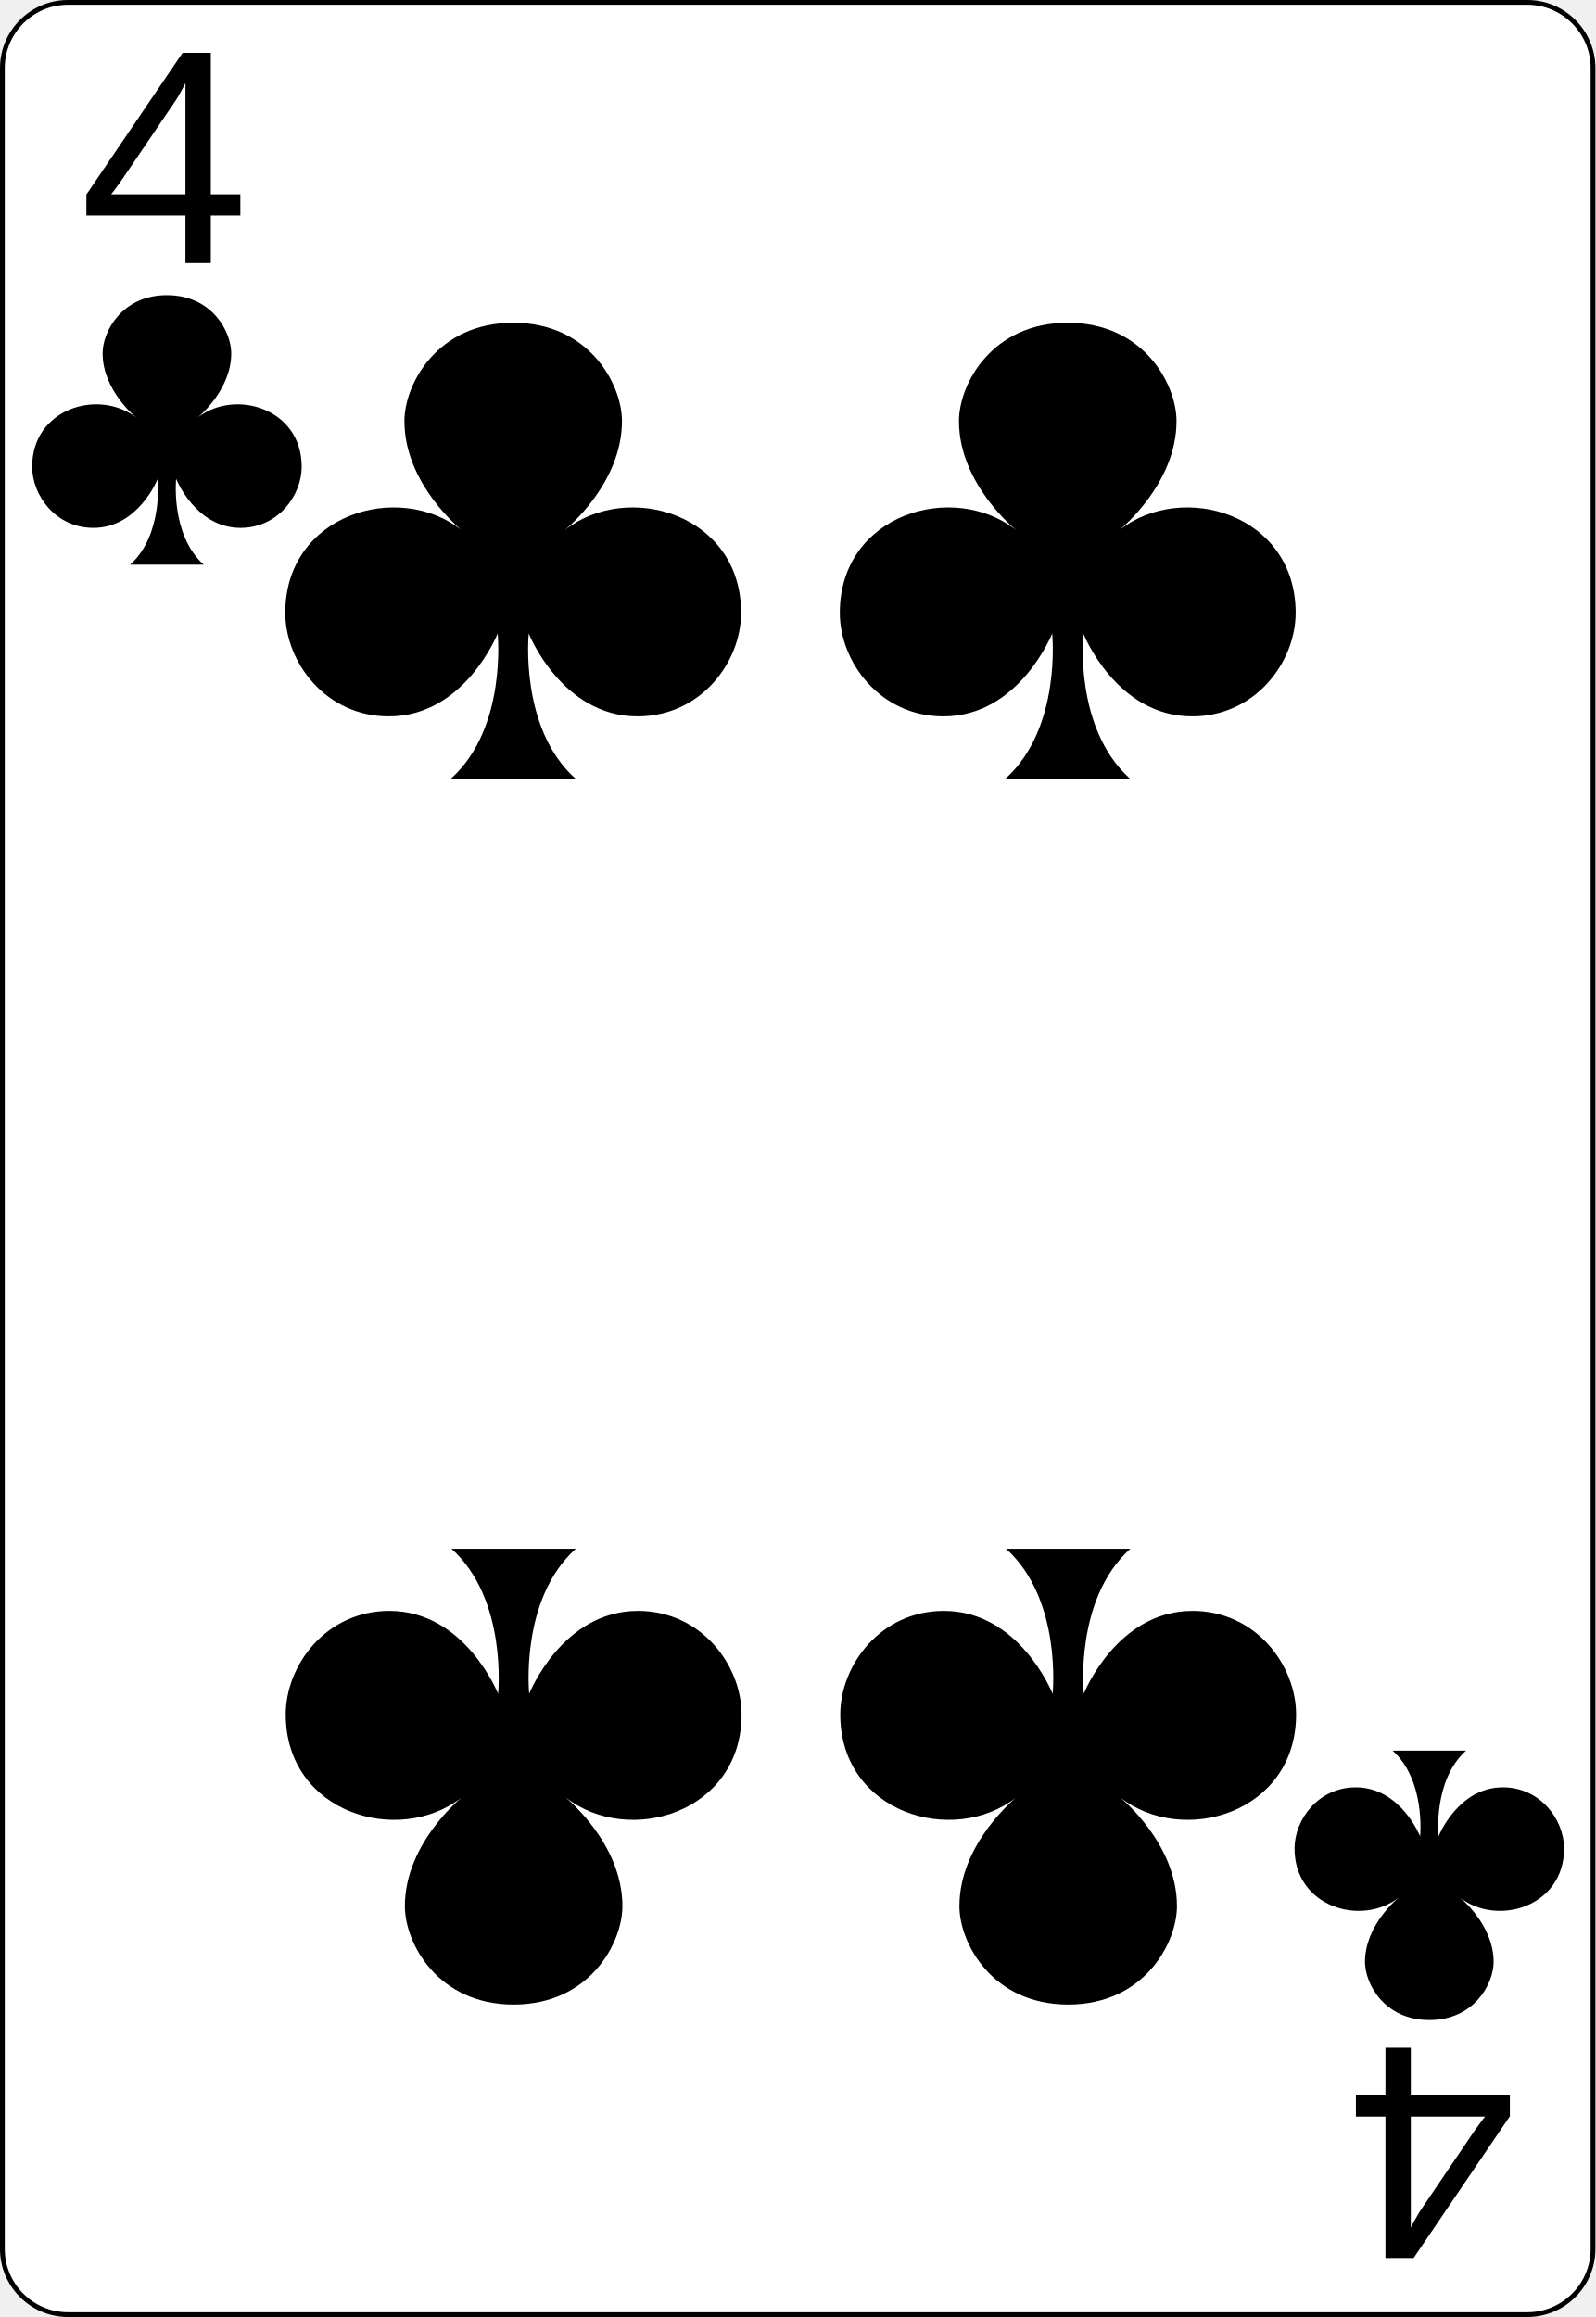
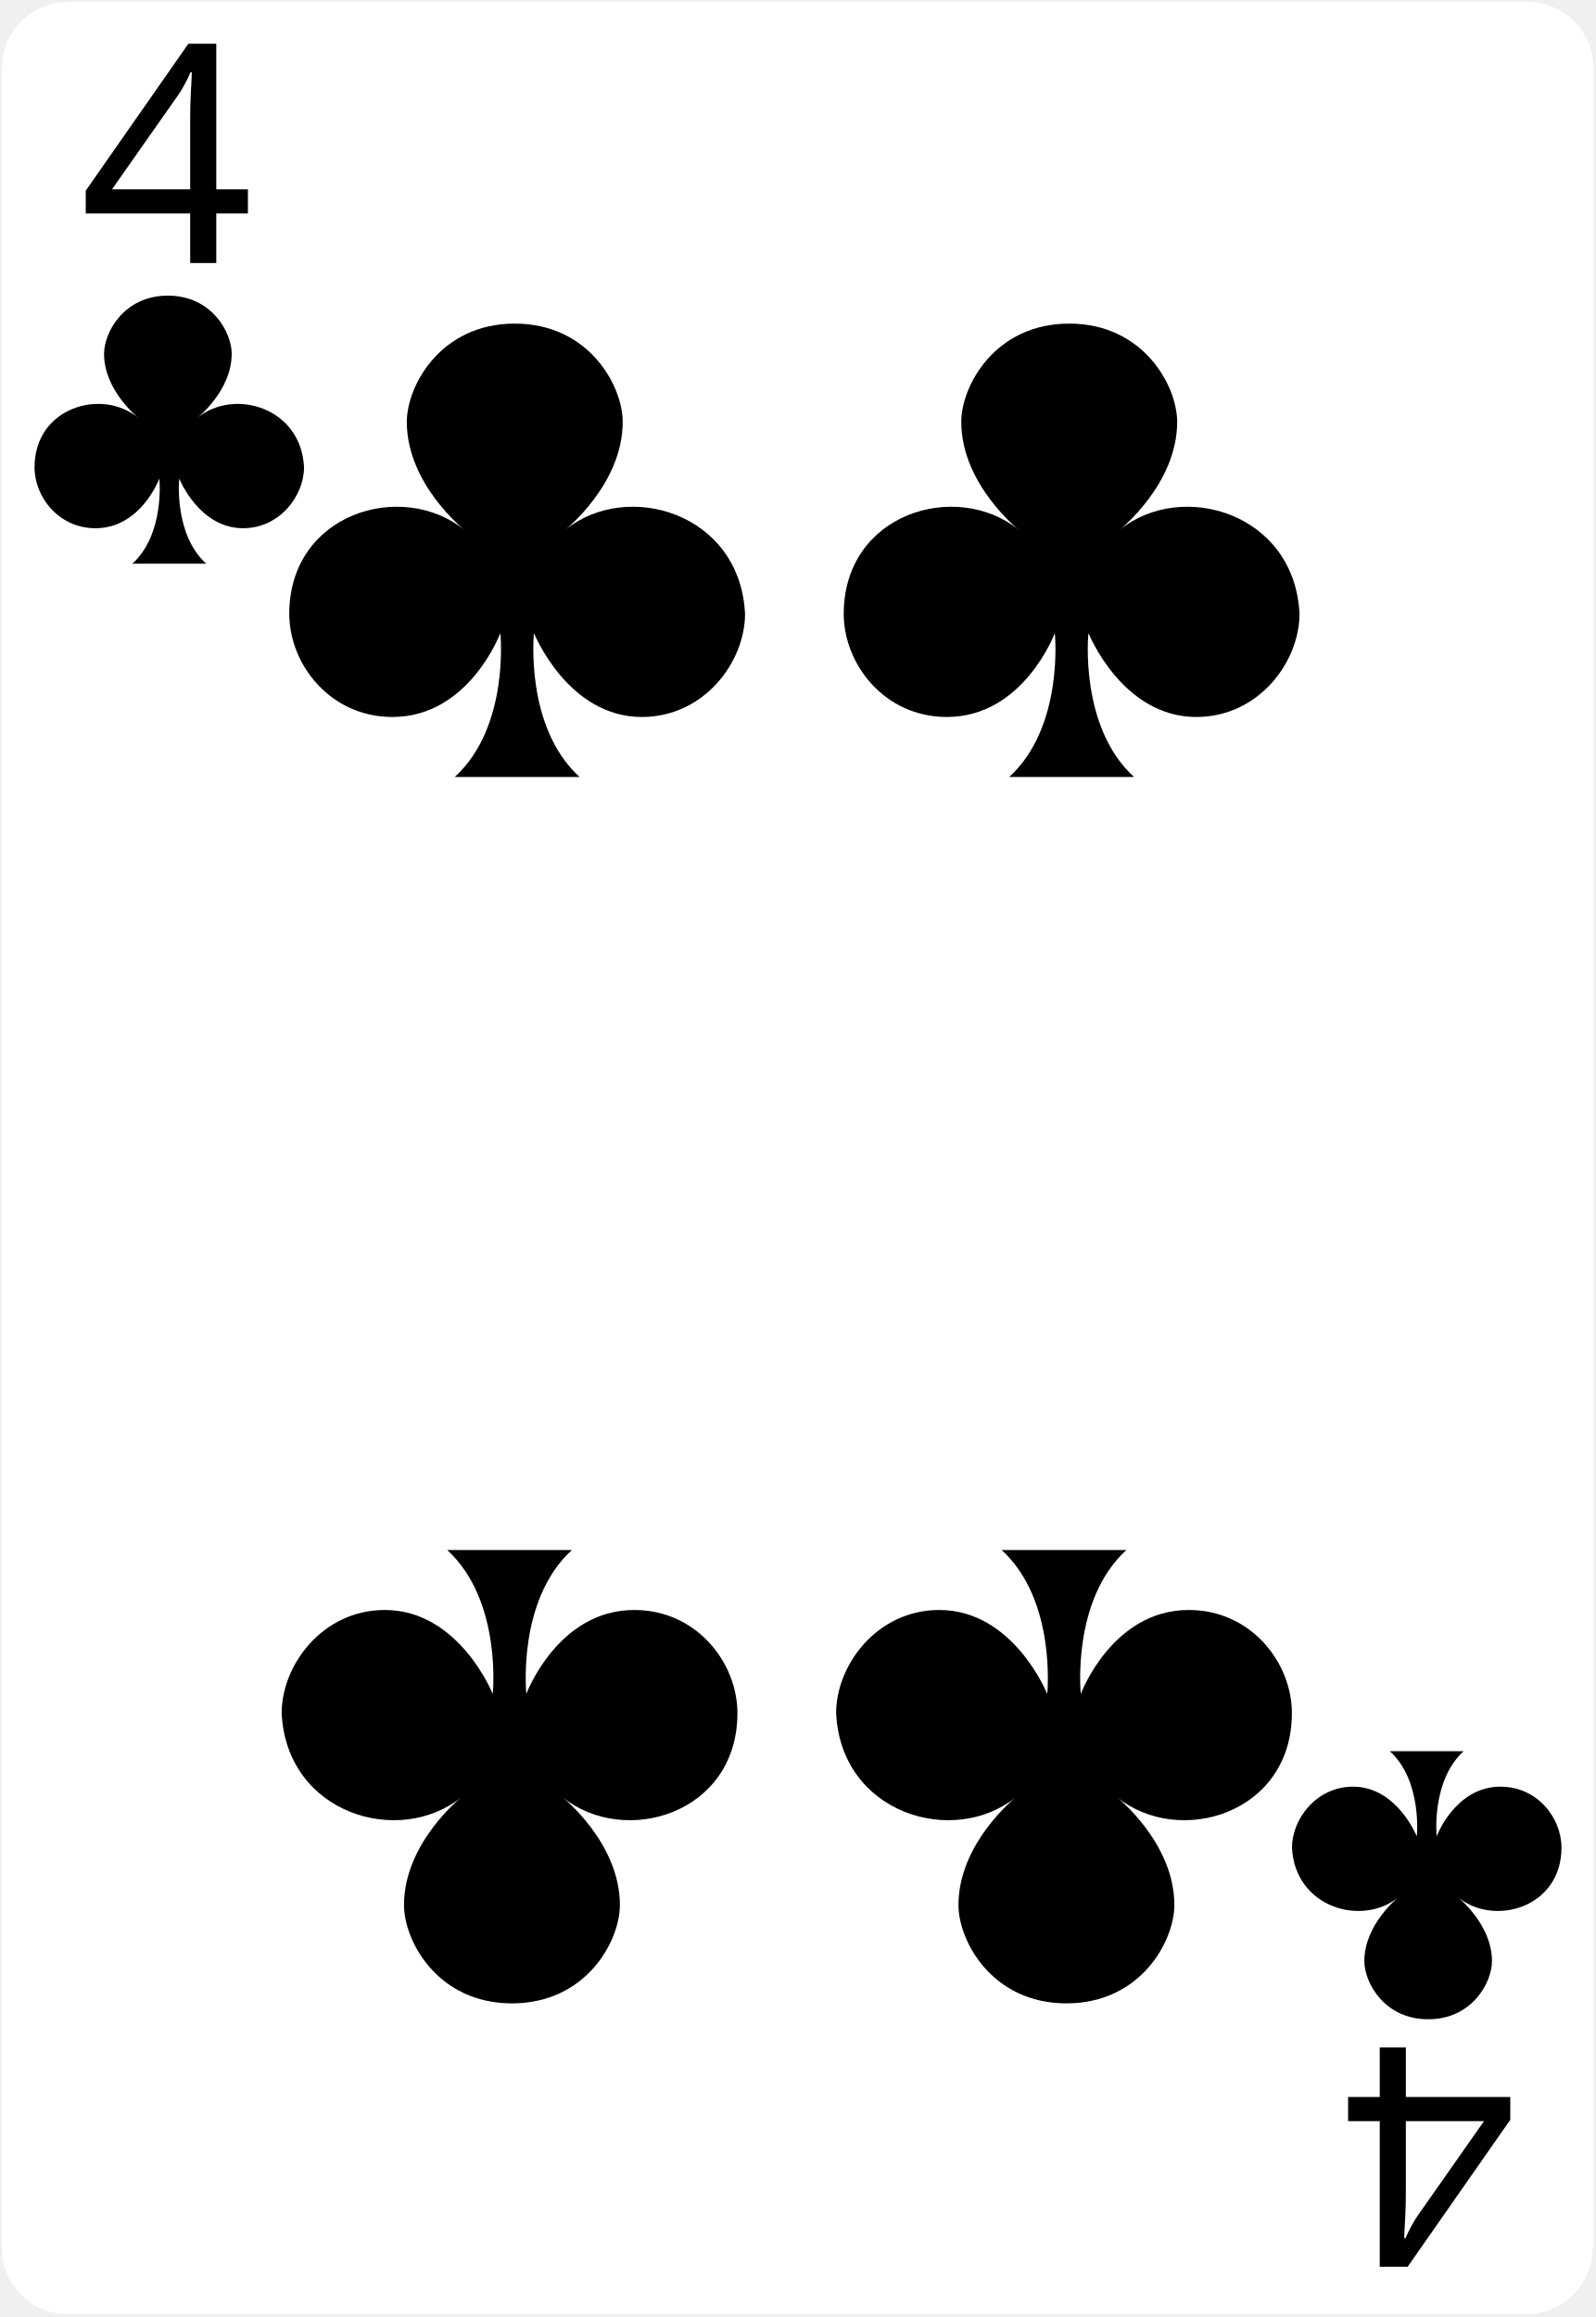
- <svg xmlns="http://www.w3.org/2000/svg" xmlns:xlink="http://www.w3.org/1999/xlink" width="167.087pt" height="242.667pt" viewBox="0 0 167.087 242.667" xml:space="preserve" id="svg2" version="1.1">
-   <defs id="defs41">
-     <radialGradient xlink:href="#linearGradient2984" id="radialGradient3760" cx="48.231" cy="18.138" fx="48.231" fy="18.138" r="9.5" gradientUnits="userSpaceOnUse" gradientTransform="matrix(-1.560526,0.01828294,-0.02684055,-2.290953,123.9838,58.80911)" />
-     <linearGradient id="linearGradient2984">
-       <stop style="stop-color:#000000;stop-opacity:1;" offset="0" id="stop2986" />
-       <stop style="stop-color:#000000;stop-opacity:0.656;" offset="1" id="stop2988" />
-     </linearGradient>
-     <radialGradient xlink:href="#linearGradient3784" id="radialGradient3792" cx="171.487" cy="511.223" fx="171.487" fy="511.223" r="81.903" gradientTransform="matrix(1.152989,-0.6739155,0.3948202,0.6754904,-233.6326,270.4008)" gradientUnits="userSpaceOnUse" />
-     <linearGradient id="linearGradient3784">
-       <stop style="stop-color:#ffffff;stop-opacity:0.534;" offset="0" id="stop3786" />
-       <stop style="stop-color:#000000;stop-opacity:0;" offset="1" id="stop3788" />
-     </linearGradient>
-     <radialGradient r="81.903" fy="511.223" fx="171.487" cy="511.223" cx="171.487" gradientTransform="matrix(1.152989,-0.6739155,0.3948202,0.6754904,-233.6326,270.4008)" gradientUnits="userSpaceOnUse" id="radialGradient3855" xlink:href="#linearGradient3784-4" />
-     <linearGradient id="linearGradient3784-4">
-       <stop style="stop-color:#ffffff;stop-opacity:0.519;" offset="0" id="stop3786-8" />
-       <stop style="stop-color:#000000;stop-opacity:0;" offset="1" id="stop3788-6" />
-     </linearGradient>
-     <radialGradient r="81.903" fy="461.841" fx="181.694" cy="461.841" cx="181.694" gradientTransform="matrix(1.152989,-0.6739155,0.3948202,0.6754904,-233.6326,270.4008)" gradientUnits="userSpaceOnUse" id="radialGradient3916" xlink:href="#linearGradient3784-3" />
-     <linearGradient id="linearGradient3784-3">
-       <stop style="stop-color:#ffffff;stop-opacity:0.702;" offset="0" id="stop3786-86" />
-       <stop style="stop-color:#000000;stop-opacity:0;" offset="1" id="stop3788-2" />
-     </linearGradient>
-   </defs>
-   <g id="Layer_x0020_1" style="fill-rule:nonzero;clip-rule:nonzero;stroke:#000000;stroke-miterlimit:4;">
-     <path style="fill:#FFFFFF;stroke-width:0.5;" d="M166.837,235.548c0,3.777-3.087,6.869-6.871,6.869H7.111c-3.775,0-6.861-3.092-6.861-6.869V7.12C0.25,3.343,3.336,0.25,7.111,0.25h152.855    c3.784,0,6.871,3.093,6.871,6.87v228.428z" id="path5" />
-     <g style="stroke:none;" id="g7">
+ <svg xmlns="http://www.w3.org/2000/svg" version="1.1" id="svg2" x="0px" y="0px" viewBox="0 0 167.1 242.7" style="enable-background:new 0 0 167.1 242.7;" xml:space="preserve">
+   <style type="text/css">
+ 	.st0{fill:#FFFFFF;}
+ 	.st1{font-family:'ArialMT';}
+ 	.st2{font-size:32px;}
+ </style>
+   <g id="Layer_x0020_1">
+     <path id="path5" class="st0" d="M166.8,235.5c0,3.8-3.1,6.9-6.9,6.9H7.1c-3.8,0-6.9-3.1-6.9-6.9V7.1c0-3.8,3.1-6.9,6.9-6.9H160   c3.8,0,6.9,3.1,6.9,6.9V235.5z" />
+     <g id="g7">
      <g id="g9">
- 				
- 			</g>
+ 		</g>
    </g>
    <g id="g15">
- 			
+ 	</g>
+     <g id="g19">
+ 	</g>
+     <g id="g23">
+       <g id="g25">
		</g>
-     <g id="g19">
- 			
+     </g>
+     <g id="g31">
+       <g id="g33">
		</g>
-     <g style="stroke:none;" id="g23">
-       <g id="g25">
- 				
- 			</g>
-     </g>
-     <g style="stroke:none;" id="g31">
-       <g id="g33">
- 				
- 			</g>
    </g>
  </g>
-   <text xml:space="preserve" style="font-size:32px;font-style:normal;font-weight:normal;line-height:125%;letter-spacing:0px;word-spacing:0px;fill:#000000;fill-opacity:1;stroke:none;font-family:Bitstream Vera Sans" x="8.311" y="27.548" id="text3788">
-     <tspan id="tspan3790" x="8.311" y="27.548" style="font-style:normal;font-variant:normal;font-weight:normal;font-stretch:normal;font-family:Arial;-inkscape-font-specification:Arial">4</tspan>
-   </text>
-   <g transform="matrix(1.485651,0,0,1.485651,-54.02466,10.01807)" id="layer1-1-4">
-     <path id="cl-9" d="m 50.291,22.698 c 0,0 2.375,-1.9 2.375,-4.534 0,-1.542 -1.369,-4.102 -4.534,-4.102 -3.165,0 -4.534,2.561 -4.534,4.102 0,2.634 2.375,4.534 2.375,4.534 -2.638,-2.055 -7.341,-0.652 -7.341,3.455 0,2.056 1.68,4.318 4.318,4.318 3.165,0 4.534,-3.455 4.534,-3.455 0,0 0.402,3.938 -1.943,6.046 h 5.182 c -2.345,-2.107 -1.943,-6.046 -1.943,-6.046 0,0 1.369,3.455 4.534,3.455 2.639,0 4.318,-2.263 4.318,-4.318 0,-4.107 -4.703,-5.51 -7.341,-3.455 z" style="fill:#000000" />
+   <text transform="matrix(1 0 0 1 8.3105 27.5484)" class="st1 st2">4</text>
+   <g id="layer1-1-4" transform="matrix(1.485651,0,0,1.485651,-54.02466,10.01807)">
+     <path id="cl-9" d="M50.3,22.7c0,0,2.4-1.9,2.4-4.5c0-1.5-1.4-4.1-4.5-4.1s-4.5,2.6-4.5,4.1   c0,2.6,2.4,4.5,2.4,4.5c-2.6-2.1-7.3-0.7-7.3,3.5c0,2.1,1.7,4.3,4.3,4.3c3.2,0,4.5-3.5,4.5-3.5s0.4,3.9-1.9,6h5.2   c-2.3-2.1-1.9-6-1.9-6s1.4,3.5,4.5,3.5c2.6,0,4.3-2.3,4.3-4.3C57.6,22,52.9,20.6,50.3,22.7z" />
  </g>
-   <text xml:space="preserve" style="font-size:32px;font-style:normal;font-weight:normal;line-height:125%;letter-spacing:0px;word-spacing:0px;fill:#000000;fill-opacity:1;stroke:none;font-family:Bitstream Vera Sans" x="-158.864" y="-214.467" id="text3788-8" transform="scale(-1,-1)">
-     <tspan id="tspan3790-7" x="-158.864" y="-214.467" style="font-style:normal;font-variant:normal;font-weight:normal;font-stretch:normal;font-family:Arial;-inkscape-font-specification:Arial">4</tspan>
-   </text>
-   <g transform="matrix(-1.485651,0,0,-1.485651,221.1992,232.4618)" id="layer1-1-4-1">
-     <path id="cl-9-7" d="m 50.291,22.698 c 0,0 2.375,-1.9 2.375,-4.534 0,-1.542 -1.369,-4.102 -4.534,-4.102 -3.165,0 -4.534,2.561 -4.534,4.102 0,2.634 2.375,4.534 2.375,4.534 -2.638,-2.055 -7.341,-0.652 -7.341,3.455 0,2.056 1.68,4.318 4.318,4.318 3.165,0 4.534,-3.455 4.534,-3.455 0,0 0.402,3.938 -1.943,6.046 h 5.182 c -2.345,-2.107 -1.943,-6.046 -1.943,-6.046 0,0 1.369,3.455 4.534,3.455 2.639,0 4.318,-2.263 4.318,-4.318 0,-4.107 -4.703,-5.51 -7.341,-3.455 z" style="fill:#000000" />
+   <text transform="matrix(-1 0 0 -1 158.8643 214.4668)" class="st1 st2">4</text>
+   <g id="layer1-1-4-1" transform="matrix(-1.485651,0,0,-1.485651,221.1992,232.4618)">
+     <path id="cl-9-7" d="M50.3,22.7c0,0,2.4-1.9,2.4-4.5c0-1.5-1.4-4.1-4.5-4.1s-4.5,2.6-4.5,4.1   c0,2.6,2.4,4.5,2.4,4.5c-2.6-2.1-7.3-0.7-7.3,3.5c0,2.1,1.7,4.3,4.3,4.3c3.2,0,4.5-3.5,4.5-3.5s0.4,3.9-1.9,6h5.2   c-2.3-2.1-1.9-6-1.9-6s1.4,3.5,4.5,3.5c2.6,0,4.3-2.3,4.3-4.3C57.6,22,52.9,20.6,50.3,22.7z" />
  </g>
-   <g transform="matrix(2.512578,0,0,2.512578,-67.18839,-1.531116)" id="layer1-1-4-8">
-     <path id="cl-9-8" d="m 50.291,22.698 c 0,0 2.375,-1.9 2.375,-4.534 0,-1.542 -1.369,-4.102 -4.534,-4.102 -3.165,0 -4.534,2.561 -4.534,4.102 0,2.634 2.375,4.534 2.375,4.534 -2.638,-2.055 -7.341,-0.652 -7.341,3.455 0,2.056 1.68,4.318 4.318,4.318 3.165,0 4.534,-3.455 4.534,-3.455 0,0 0.402,3.938 -1.943,6.046 h 5.182 c -2.345,-2.107 -1.943,-6.046 -1.943,-6.046 0,0 1.369,3.455 4.534,3.455 2.639,0 4.318,-2.263 4.318,-4.318 0,-4.107 -4.703,-5.51 -7.341,-3.455 z" style="fill:#000000" />
+   <g id="layer1-1-4-8" transform="matrix(2.512578,0,0,2.512578,-67.18839,-1.531116)">
+     <path id="cl-9-8" d="M50.3,22.7c0,0,2.4-1.9,2.4-4.5c0-1.5-1.4-4.1-4.5-4.1s-4.5,2.6-4.5,4.1   c0,2.6,2.4,4.5,2.4,4.5c-2.6-2.1-7.3-0.7-7.3,3.5c0,2.1,1.7,4.3,4.3,4.3c3.2,0,4.5-3.5,4.5-3.5s0.4,3.9-1.9,6h5.2   c-2.3-2.1-1.9-6-1.9-6s1.4,3.5,4.5,3.5c2.6,0,4.3-2.3,4.3-4.3C57.6,22,52.9,20.6,50.3,22.7z" />
  </g>
-   <g transform="matrix(-2.512578,0,0,-2.512578,174.7295,245.2751)" id="layer1-1-4-8-0">
-     <path id="cl-9-8-6" d="m 50.291,22.698 c 0,0 2.375,-1.9 2.375,-4.534 0,-1.542 -1.369,-4.102 -4.534,-4.102 -3.165,0 -4.534,2.561 -4.534,4.102 0,2.634 2.375,4.534 2.375,4.534 -2.638,-2.055 -7.341,-0.652 -7.341,3.455 0,2.056 1.68,4.318 4.318,4.318 3.165,0 4.534,-3.455 4.534,-3.455 0,0 0.402,3.938 -1.943,6.046 h 5.182 c -2.345,-2.107 -1.943,-6.046 -1.943,-6.046 0,0 1.369,3.455 4.534,3.455 2.639,0 4.318,-2.263 4.318,-4.318 0,-4.107 -4.703,-5.51 -7.341,-3.455 z" style="fill:#000000" />
+   <g id="layer1-1-4-8-0" transform="matrix(-2.512578,0,0,-2.512578,174.7295,245.2751)">
+     <path id="cl-9-8-6" d="M50.3,22.7c0,0,2.4-1.9,2.4-4.5c0-1.5-1.4-4.1-4.5-4.1s-4.5,2.6-4.5,4.1   c0,2.6,2.4,4.5,2.4,4.5c-2.6-2.1-7.3-0.7-7.3,3.5c0,2.1,1.7,4.3,4.3,4.3c3.2,0,4.5-3.5,4.5-3.5s0.4,3.9-1.9,6h5.2   c-2.3-2.1-1.9-6-1.9-6s1.4,3.5,4.5,3.5c2.6,0,4.3-2.3,4.3-4.3C57.6,22,52.9,20.6,50.3,22.7z" />
  </g>
-   <g transform="matrix(2.512578,0,0,2.512578,-9.111586,-1.531113)" id="layer1-1-4-8-2">
-     <path id="cl-9-8-66" d="m 50.291,22.698 c 0,0 2.375,-1.9 2.375,-4.534 0,-1.542 -1.369,-4.102 -4.534,-4.102 -3.165,0 -4.534,2.561 -4.534,4.102 0,2.634 2.375,4.534 2.375,4.534 -2.638,-2.055 -7.341,-0.652 -7.341,3.455 0,2.056 1.68,4.318 4.318,4.318 3.165,0 4.534,-3.455 4.534,-3.455 0,0 0.402,3.938 -1.943,6.046 h 5.182 c -2.345,-2.107 -1.943,-6.046 -1.943,-6.046 0,0 1.369,3.455 4.534,3.455 2.639,0 4.318,-2.263 4.318,-4.318 0,-4.107 -4.703,-5.51 -7.341,-3.455 z" style="fill:#000000" />
+   <g id="layer1-1-4-8-2" transform="matrix(2.512578,0,0,2.512578,-9.111586,-1.531113)">
+     <path id="cl-9-8-66" d="M50.3,22.7c0,0,2.4-1.9,2.4-4.5c0-1.5-1.4-4.1-4.5-4.1s-4.5,2.6-4.5,4.1   c0,2.6,2.4,4.5,2.4,4.5c-2.6-2.1-7.3-0.7-7.3,3.5c0,2.1,1.7,4.3,4.3,4.3c3.2,0,4.5-3.5,4.5-3.5s0.4,3.9-1.9,6h5.2   c-2.3-2.1-1.9-6-1.9-6s1.4,3.5,4.5,3.5c2.6,0,4.3-2.3,4.3-4.3C57.6,22,52.9,20.6,50.3,22.7z" />
  </g>
-   <g transform="matrix(-2.512578,0,0,-2.512578,232.8063,245.2751)" id="layer1-1-4-8-0-4">
-     <path id="cl-9-8-6-9" d="m 50.291,22.698 c 0,0 2.375,-1.9 2.375,-4.534 0,-1.542 -1.369,-4.102 -4.534,-4.102 -3.165,0 -4.534,2.561 -4.534,4.102 0,2.634 2.375,4.534 2.375,4.534 -2.638,-2.055 -7.341,-0.652 -7.341,3.455 0,2.056 1.68,4.318 4.318,4.318 3.165,0 4.534,-3.455 4.534,-3.455 0,0 0.402,3.938 -1.943,6.046 h 5.182 c -2.345,-2.107 -1.943,-6.046 -1.943,-6.046 0,0 1.369,3.455 4.534,3.455 2.639,0 4.318,-2.263 4.318,-4.318 0,-4.107 -4.703,-5.51 -7.341,-3.455 z" style="fill:#000000" />
+   <g id="layer1-1-4-8-0-4" transform="matrix(-2.512578,0,0,-2.512578,232.8063,245.2751)">
+     <path id="cl-9-8-6-9" d="M50.3,22.7c0,0,2.4-1.9,2.4-4.5c0-1.5-1.4-4.1-4.5-4.1s-4.5,2.6-4.5,4.1   c0,2.6,2.4,4.5,2.4,4.5c-2.6-2.1-7.3-0.7-7.3,3.5c0,2.1,1.7,4.3,4.3,4.3c3.2,0,4.5-3.5,4.5-3.5s0.4,3.9-1.9,6h5.2   c-2.3-2.1-1.9-6-1.9-6s1.4,3.5,4.5,3.5c2.6,0,4.3-2.3,4.3-4.3C57.6,22,52.9,20.6,50.3,22.7z" />
  </g>
</svg>
